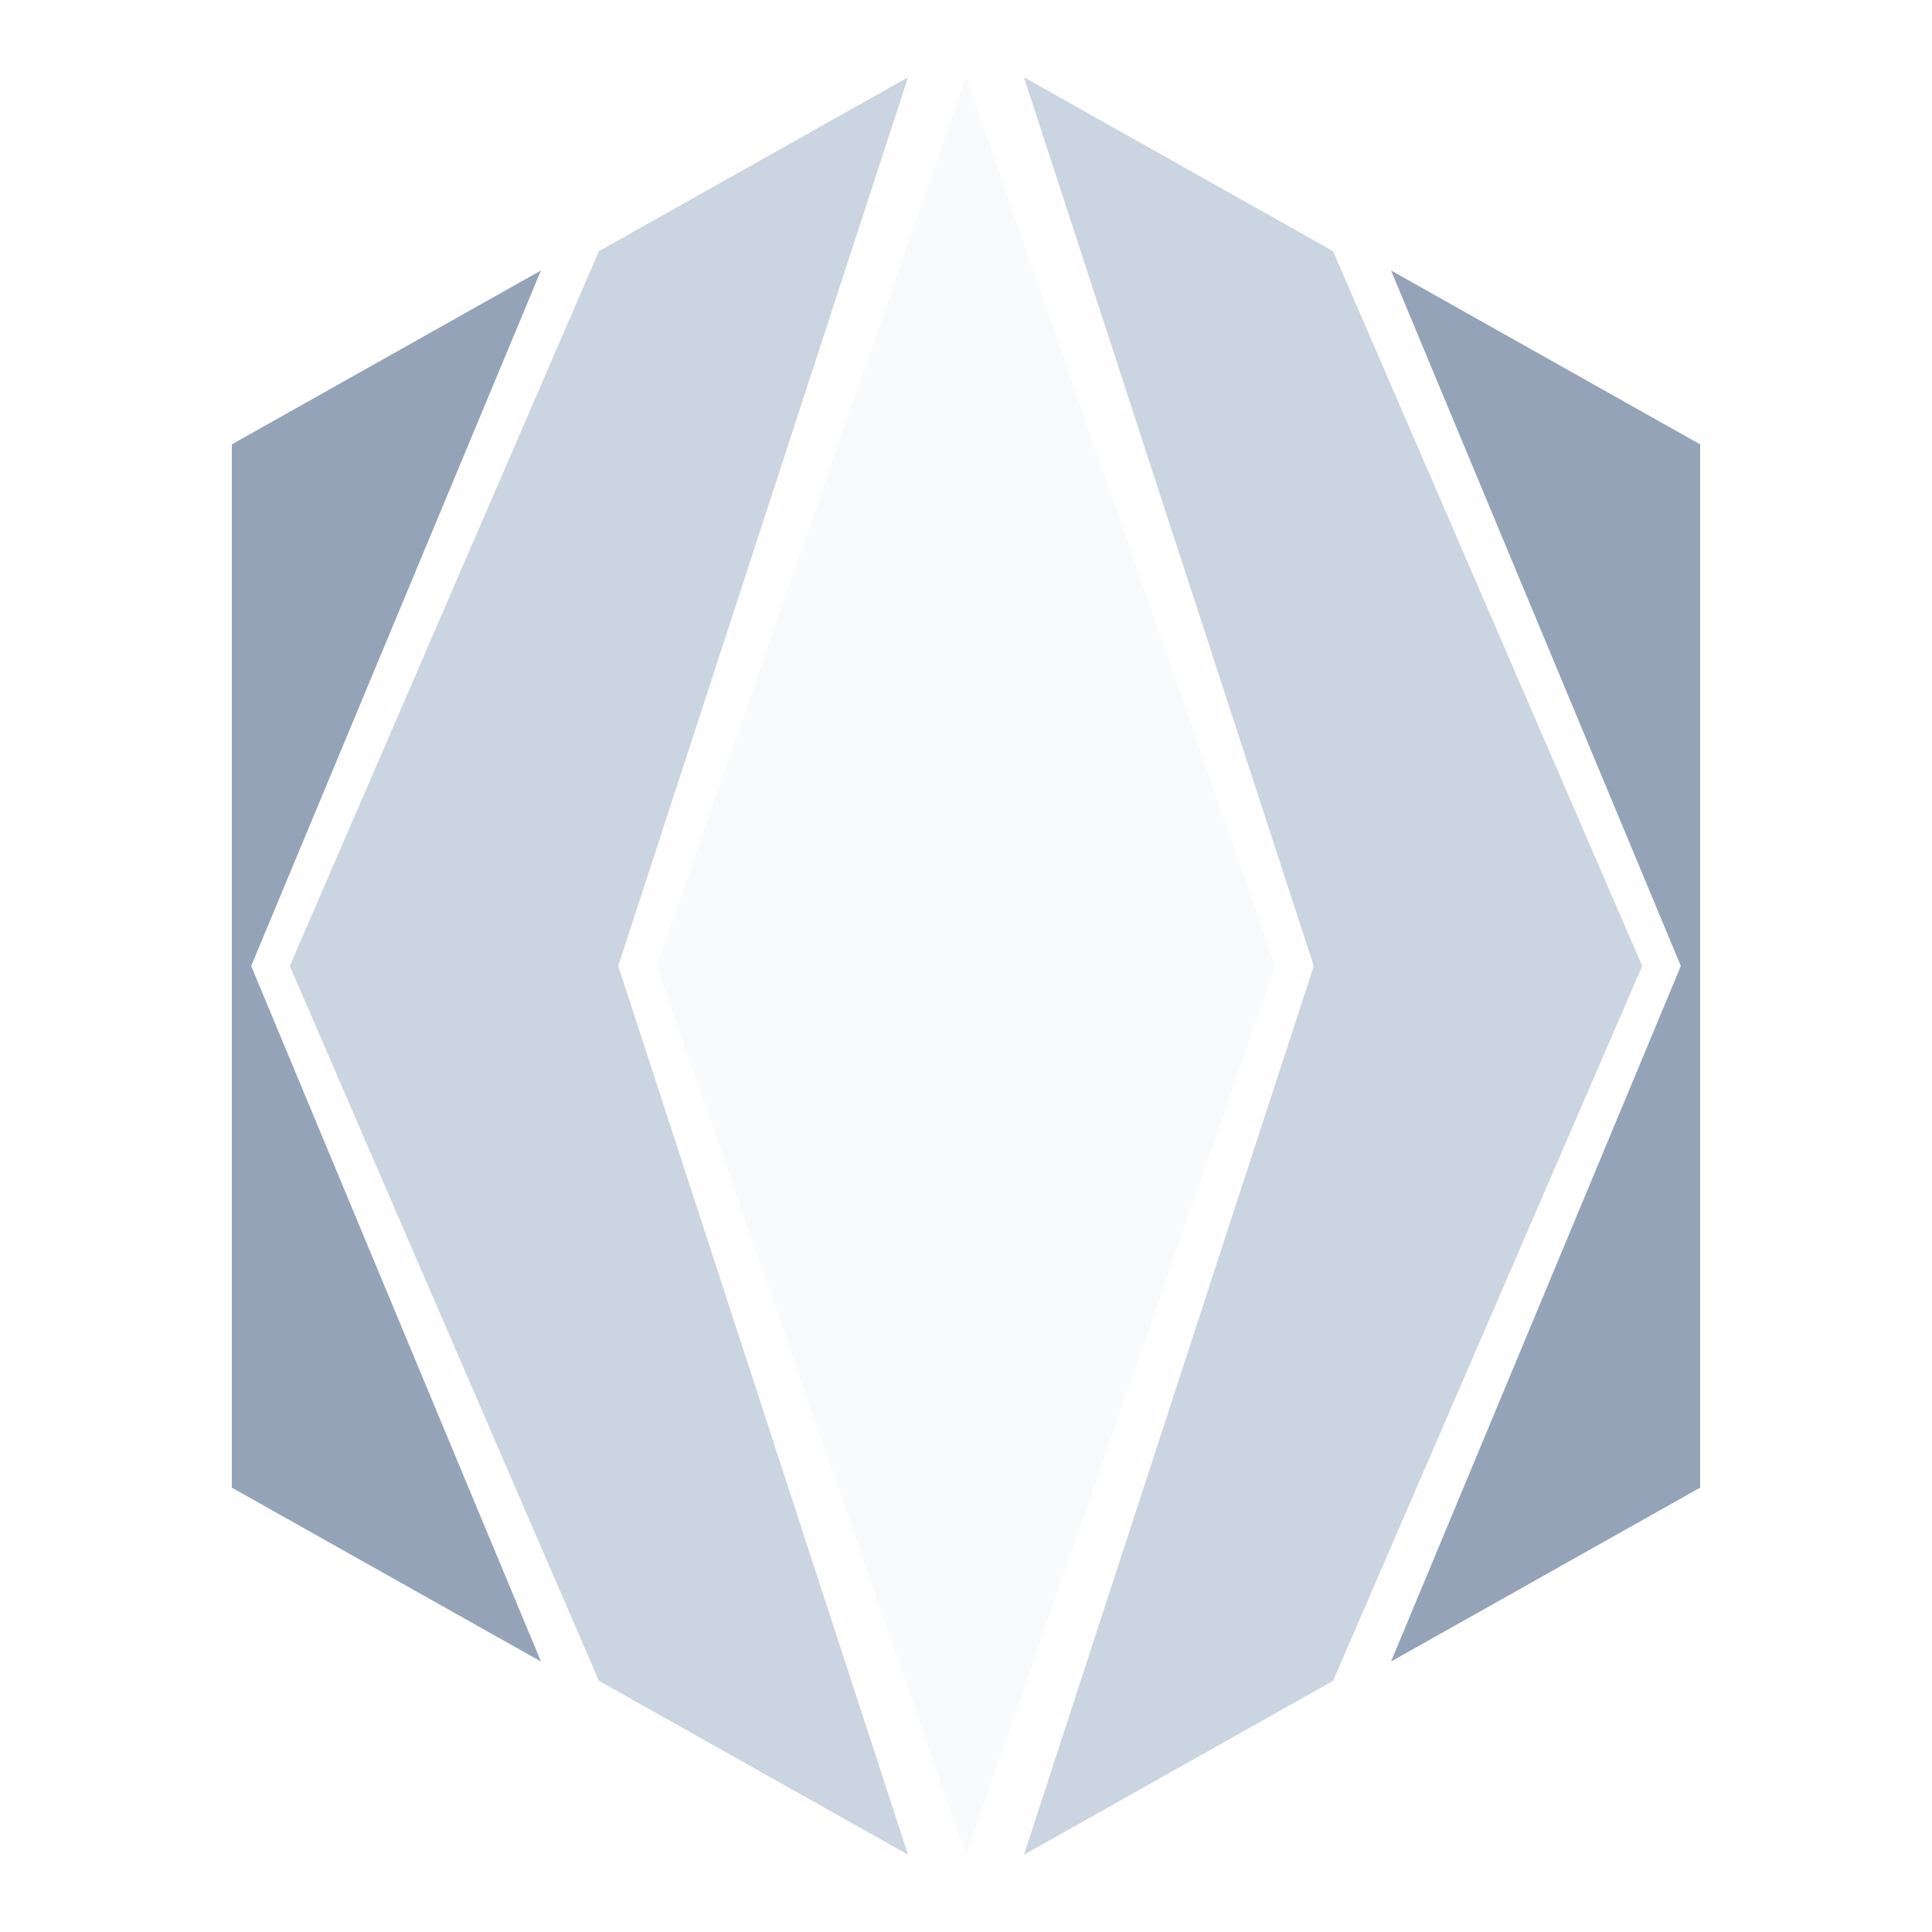
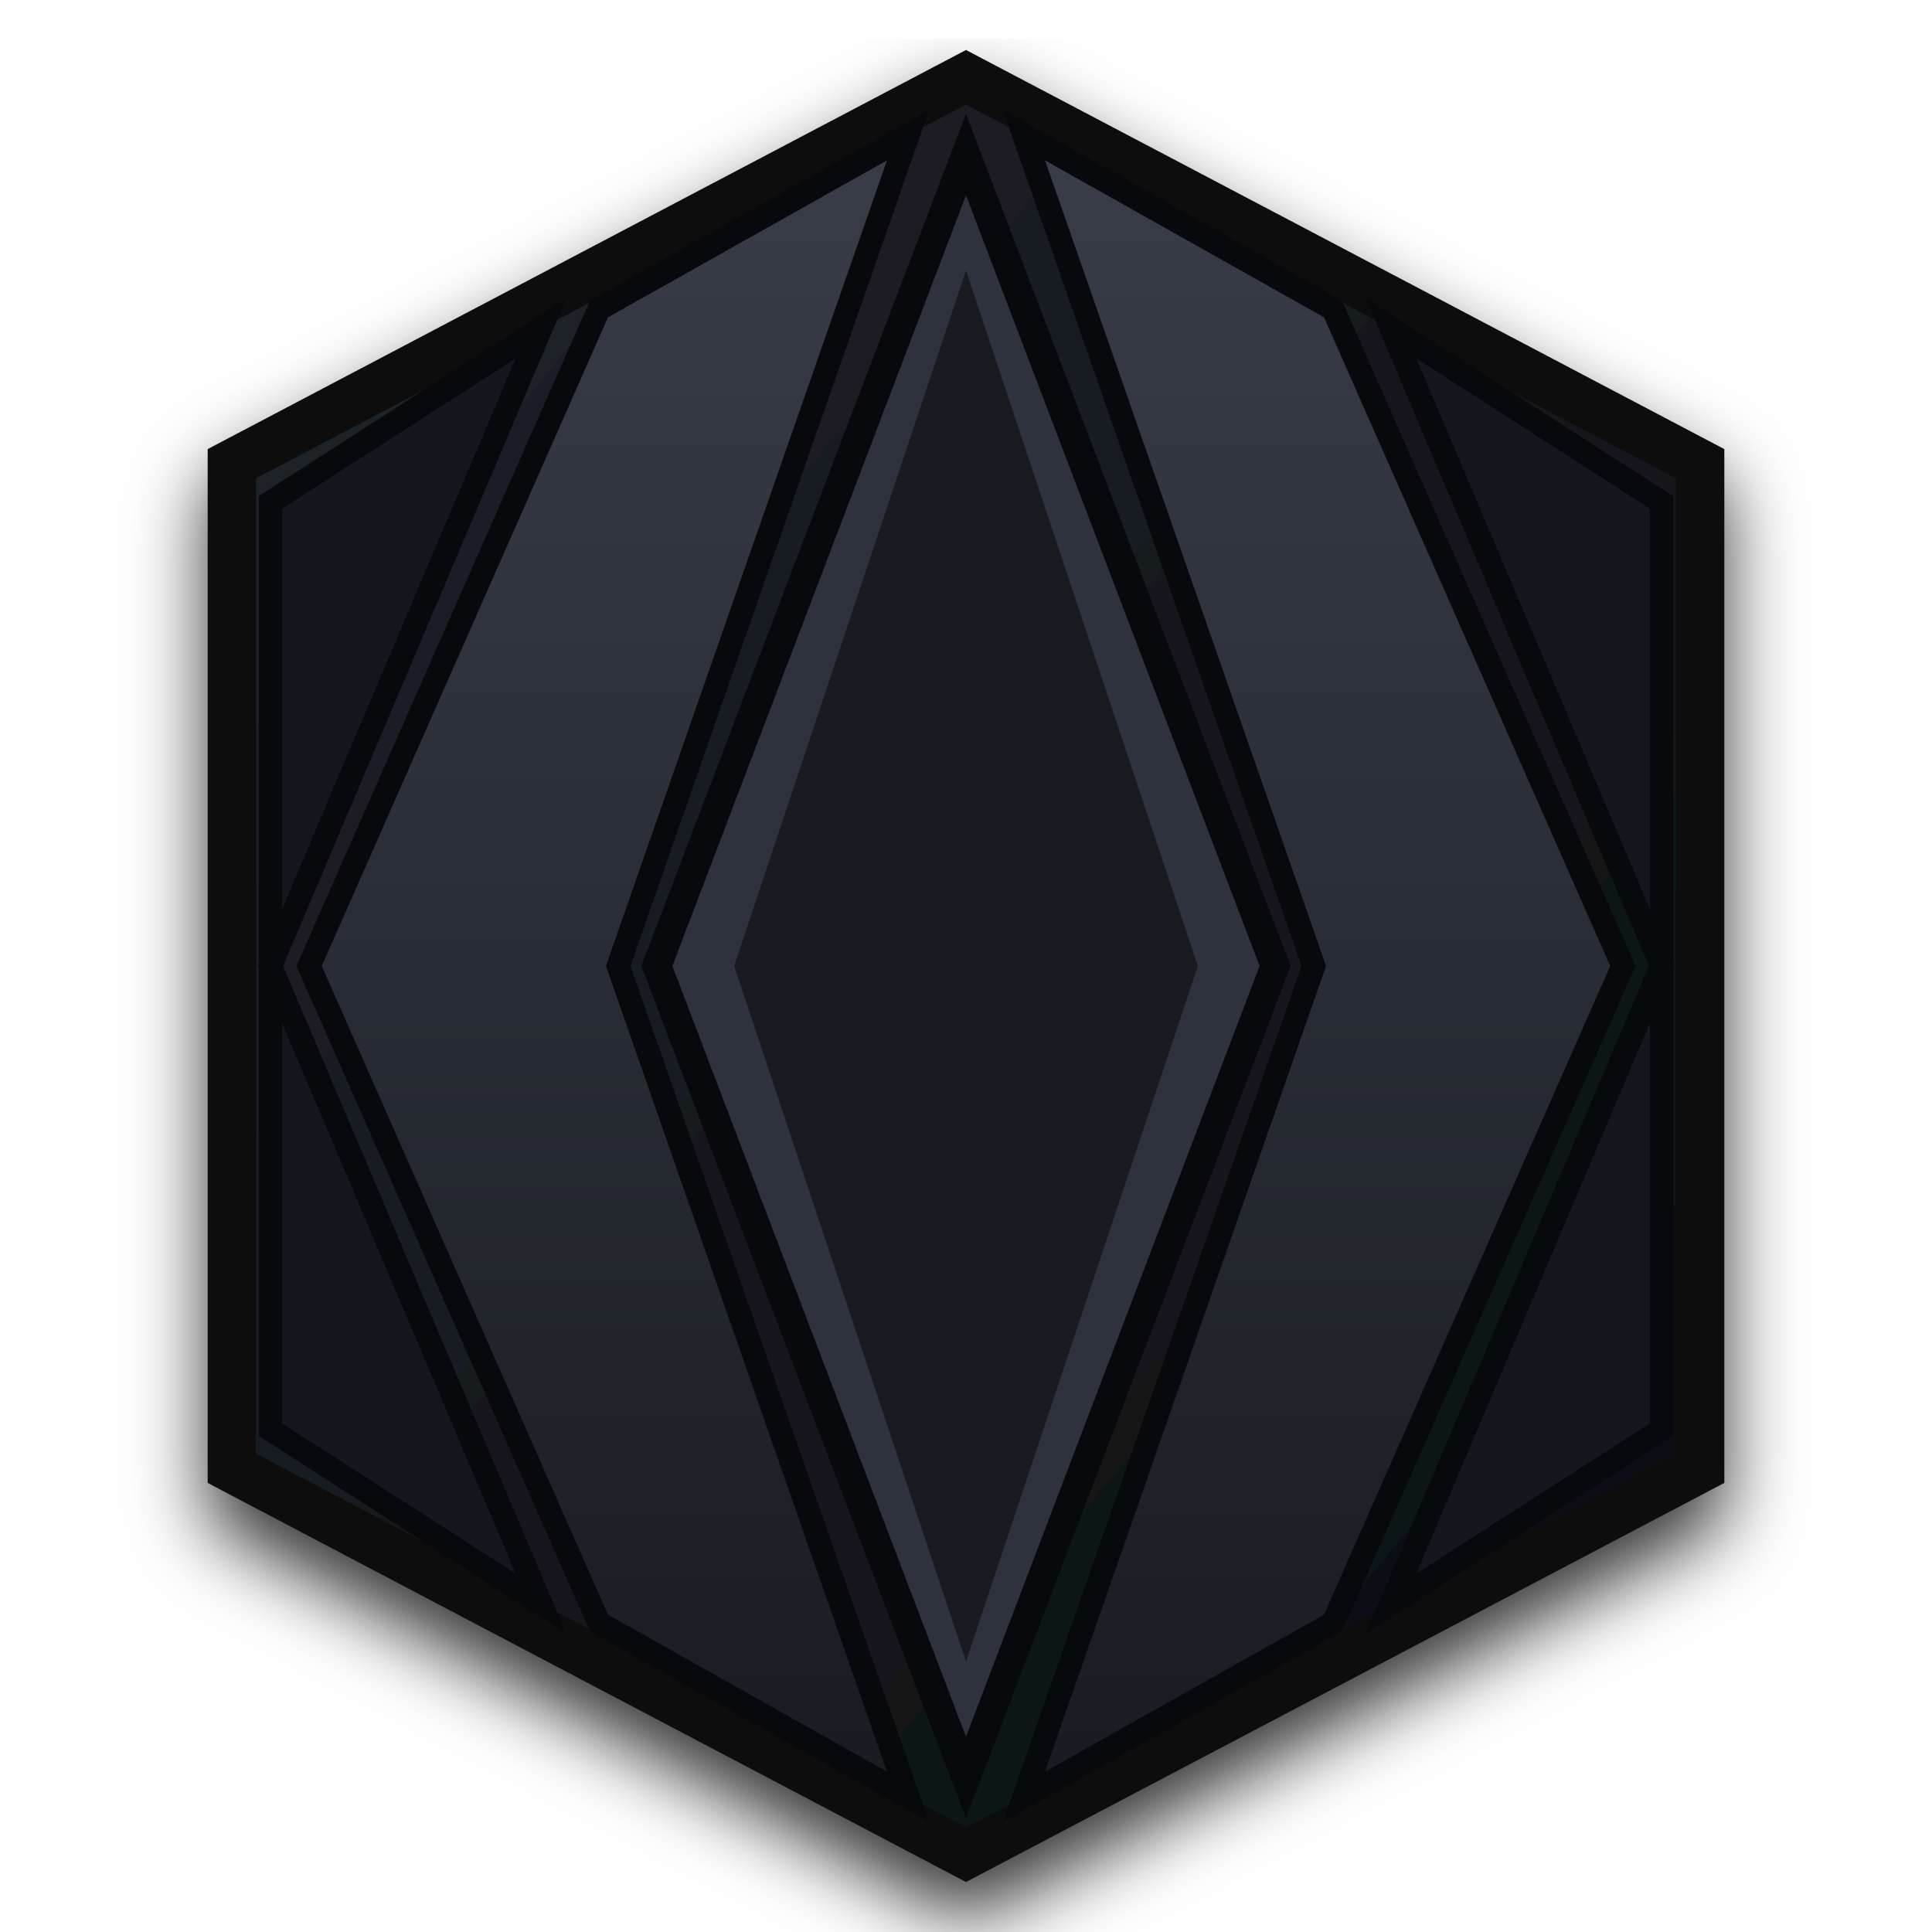
<svg xmlns="http://www.w3.org/2000/svg" viewBox="0 0 100 100" fill="none">
-   <g>
-     <path d="M50 4L66 50L50 96L34 50Z" fill="#F8FAFC" />
-     <path d="M31 13L47 4L32 50L47 96L31 87L15 50Z" fill="#CBD5E1" />
-     <path d="M12 23L28 14L13 50L28 86L12 77Z" fill="#94A3B8" />
-     <path d="M69 13L53 4L68 50L53 96L69 87L85 50Z" fill="#CBD5E1" />
-     <path d="M88 23L72 14L87 50L72 86L88 77Z" fill="#94A3B8" />
-   </g>
+   <defs>
+     <linearGradient id="bgGrad" x1="0%" y1="0%" x2="100%" y2="100%">
+       <stop offset="0%" stop-color="#20242B" />
+       <stop offset="100%" stop-color="#0B0D11" />
+     </linearGradient>
+     <linearGradient id="highlightGrad" x1="0%" y1="0%" x2="0%" y2="100%">
+       <stop offset="0%" stop-color="#383D48" />
+       <stop offset="100%" stop-color="#181B20" />
+     </linearGradient>
+     <filter id="shadow" x="-10%" y="-10%" width="120%" height="120%">
+       <feDropShadow dx="0" dy="2" stdDeviation="2" flood-color="#000" flood-opacity="0.8" />
+     </filter>
+   </defs>
+   <polygon points="50,4 88,24 88,76 50,96 12,76 12,24" fill="url(#bgGrad)" stroke="#090A0D" stroke-width="2.5" filter="url(#shadow)" />
+   <path d="M14 26L28 17L14 50L28 83L14 74Z" fill="#14171D" stroke="#08090C" stroke-width="1.2" />
+   <path d="M31 16L47 7L32 50L47 93L31 84L16 50Z" fill="url(#highlightGrad)" stroke="#08090C" stroke-width="1.2" />
+   <path d="M50 8L66 50L50 92L34 50Z" fill="#2D323C" stroke="#08090C" stroke-width="1.5" />
+   <path d="M50 14L62 50L50 86L38 50Z" fill="#181B20" />
+   <path d="M69 16L53 7L68 50L53 93L69 84L84 50Z" fill="url(#highlightGrad)" stroke="#08090C" stroke-width="1.2" />
+   <path d="M86 26L72 17L86 50L72 83L86 74Z" fill="#14171D" stroke="#08090C" stroke-width="1.2" />
</svg>
